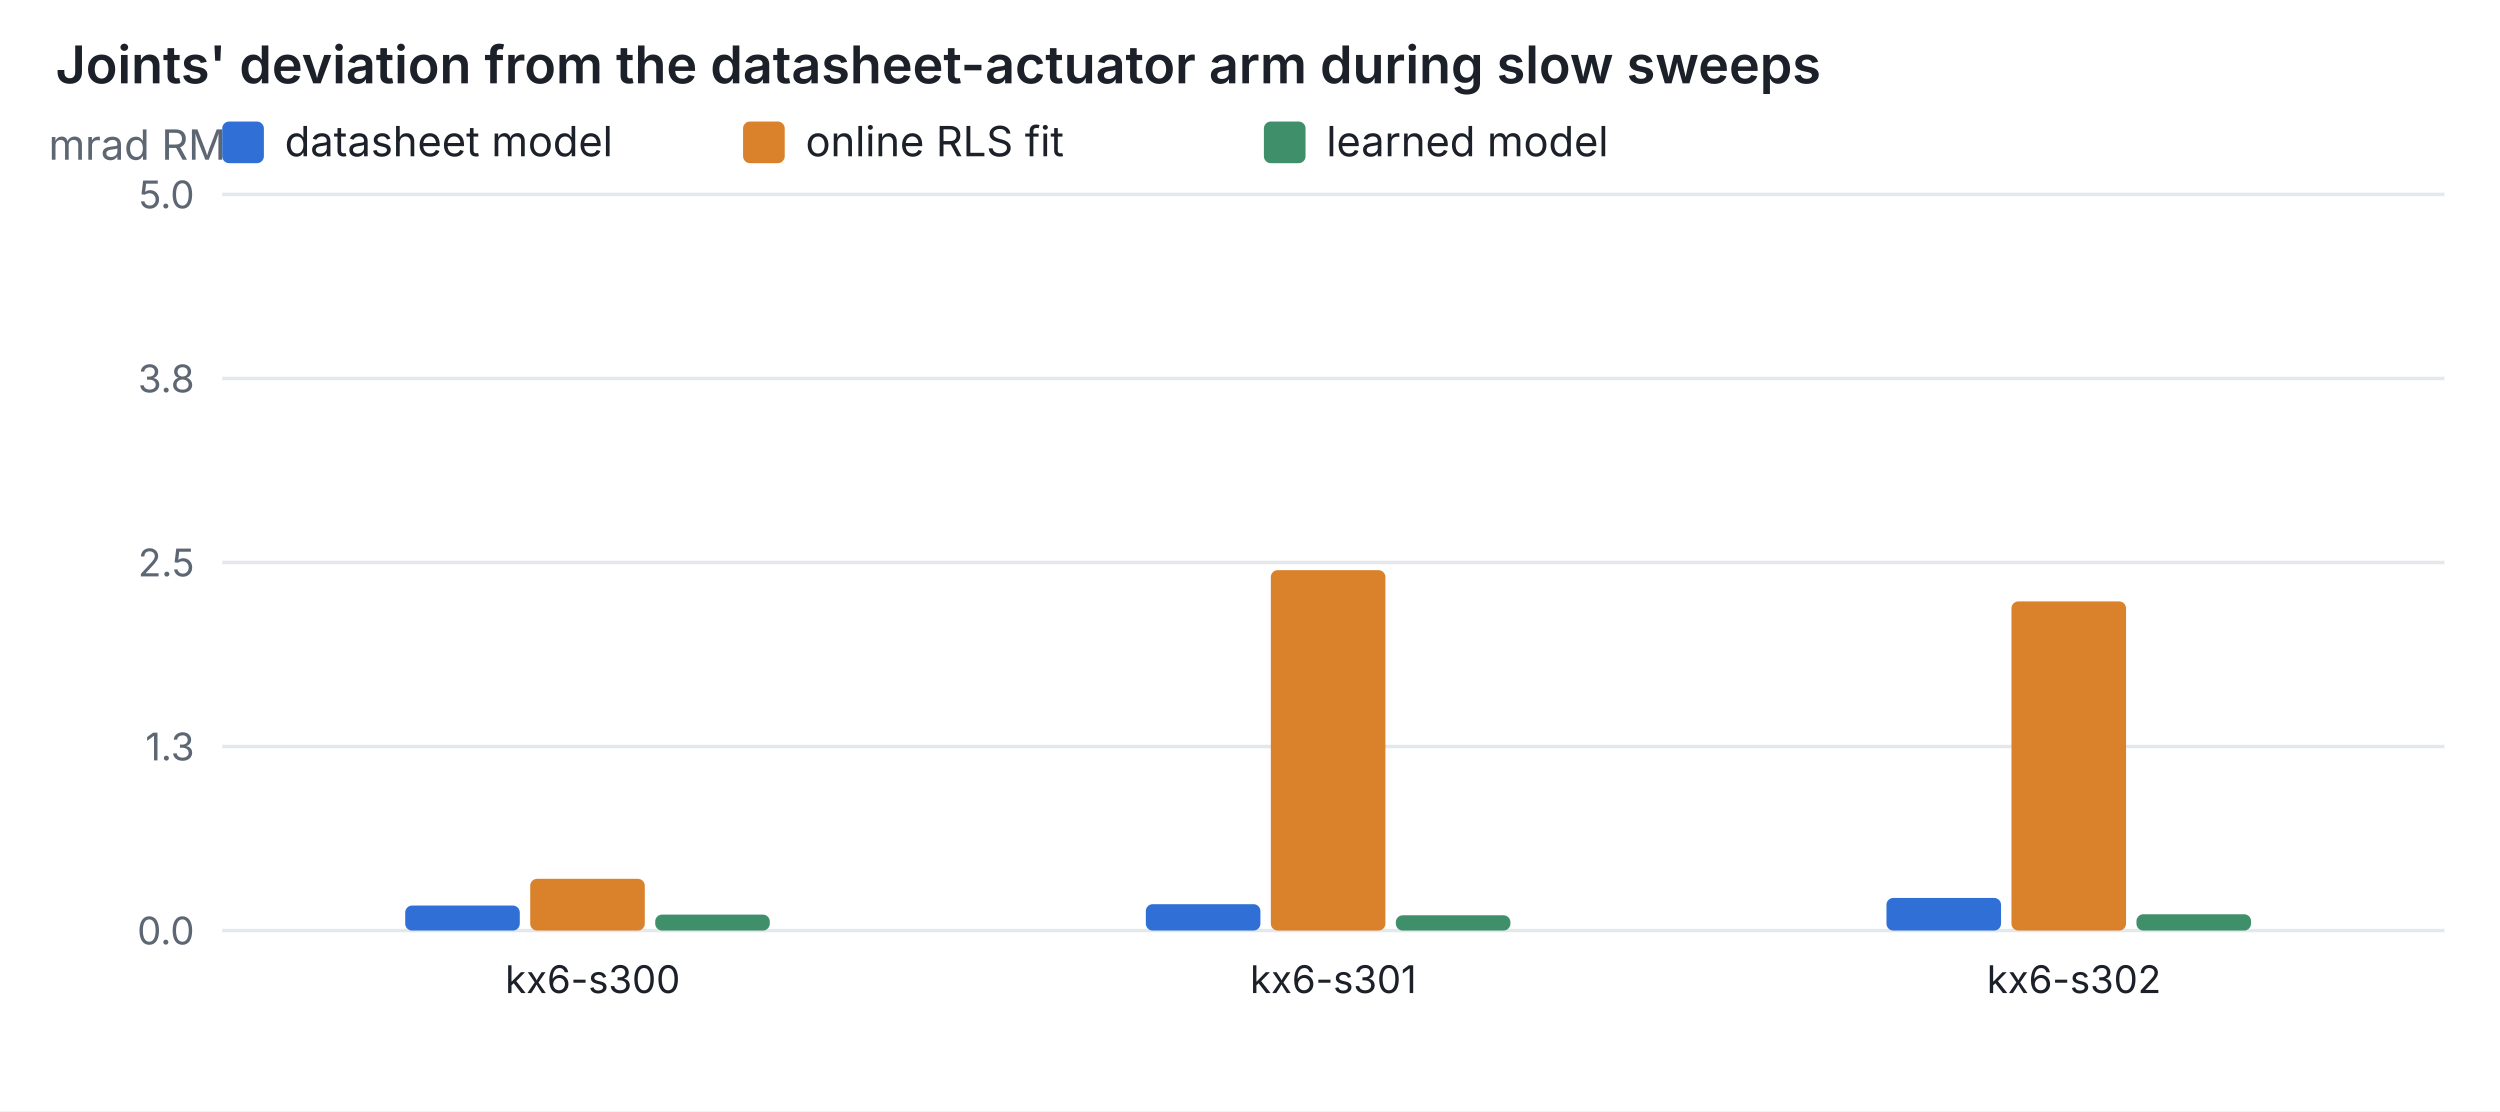
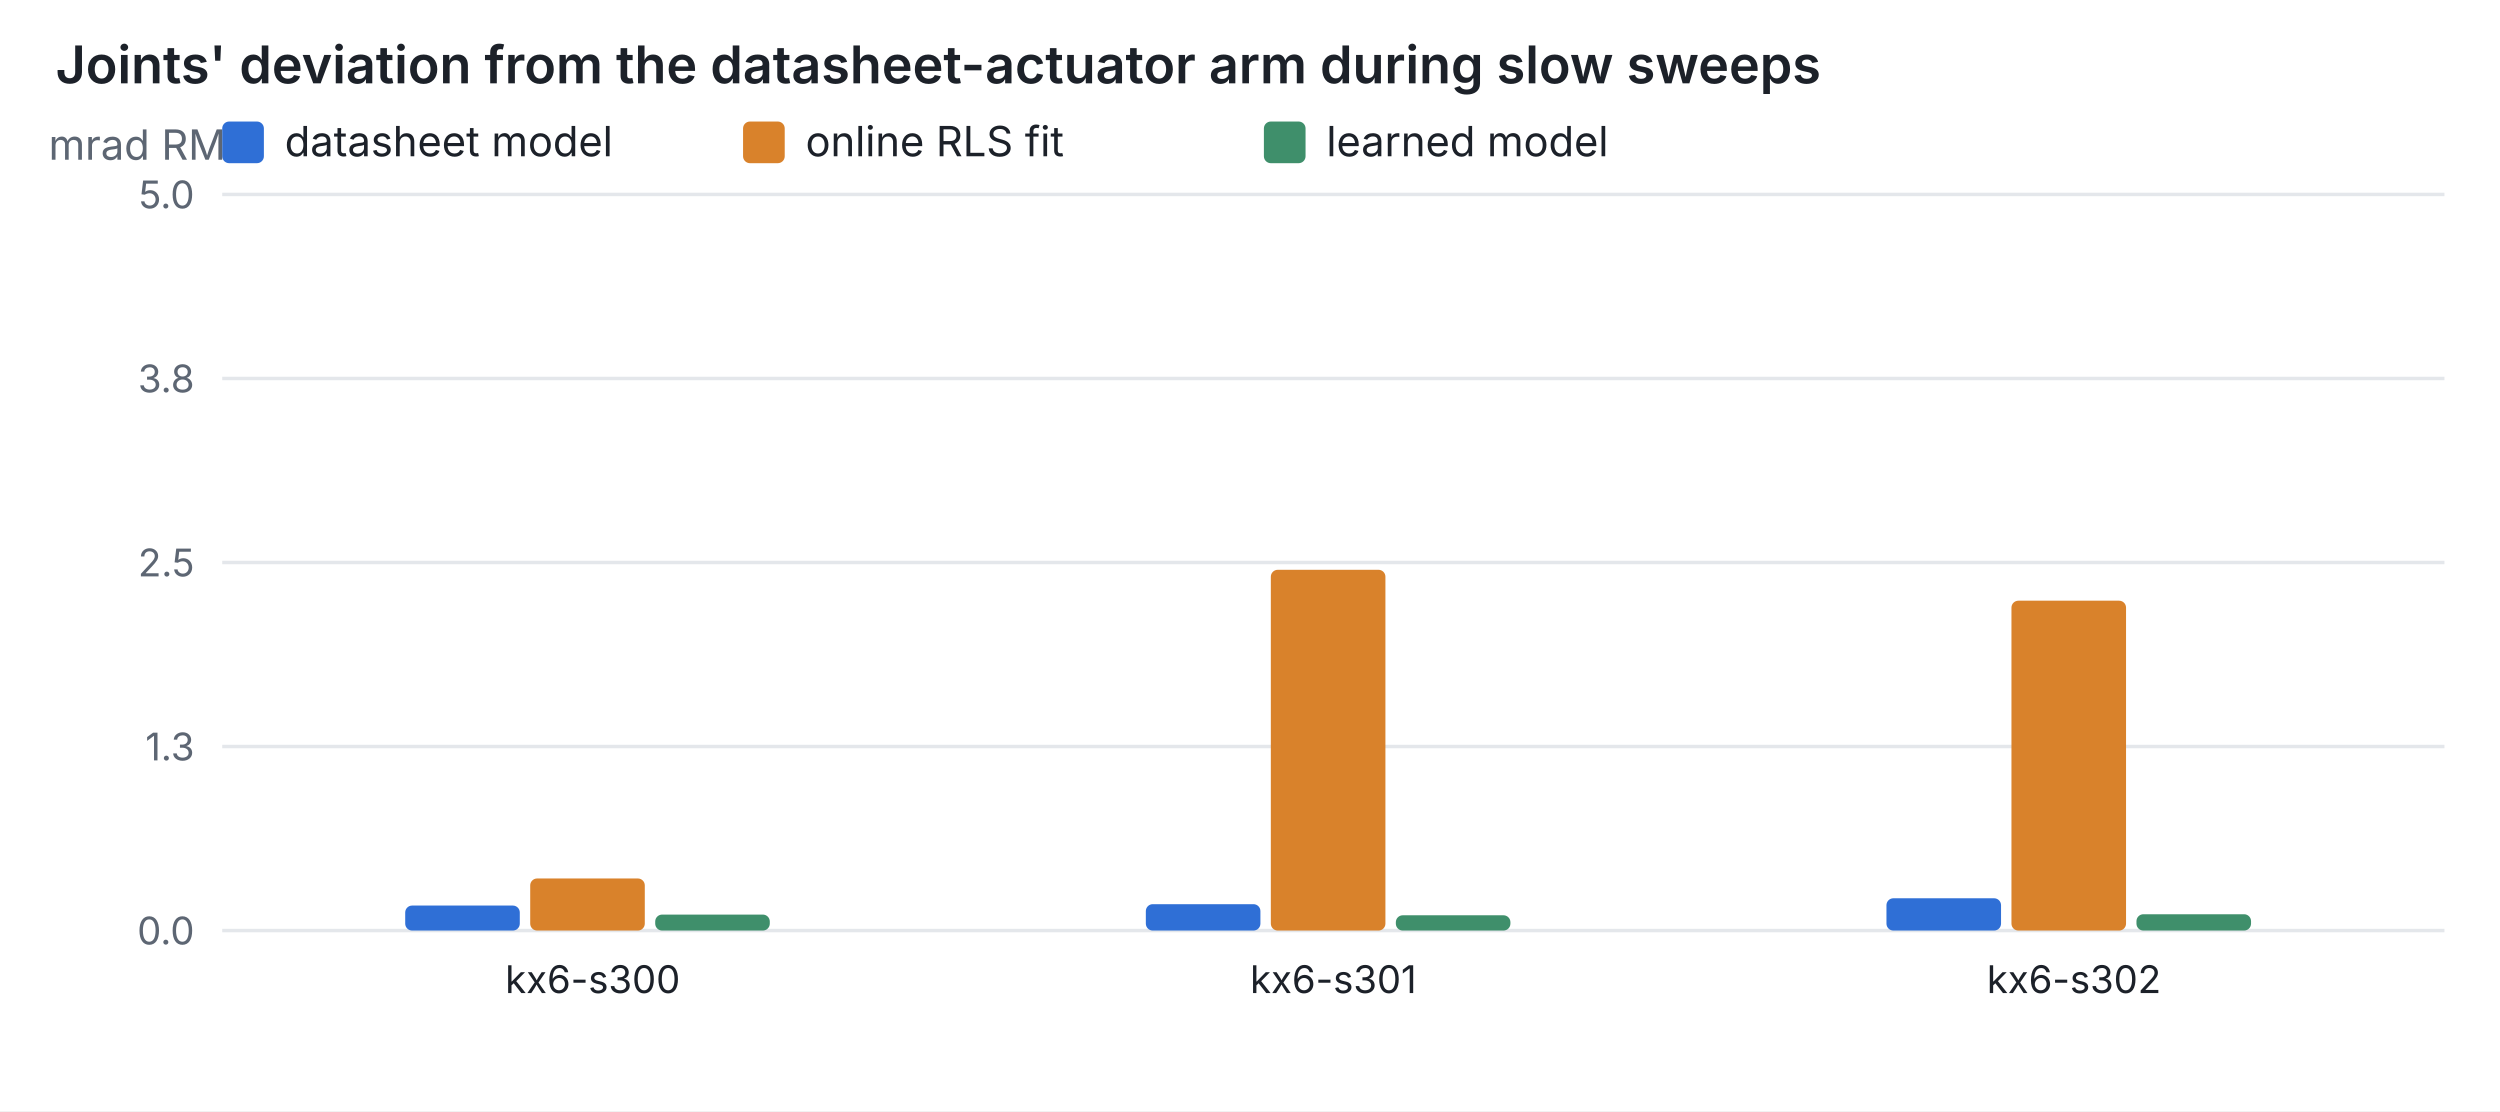
<svg xmlns="http://www.w3.org/2000/svg" viewBox="0 0 720 320" width="720" height="320" font-family="system-ui, -apple-system, Segoe UI, sans-serif">
  <rect width="720" height="320" fill="#ffffff" />
  <text x="16" y="24" font-size="15" font-weight="600" fill="#1c2129">Joints' deviation from the datasheet-actuator arm during slow sweeps</text>
  <line x1="64" x2="704" y1="268" y2="268" stroke="#e4e7eb" />
  <text x="56" y="272" font-size="11" text-anchor="end" fill="#5d6673">0.0</text>
  <line x1="64" x2="704" y1="215" y2="215" stroke="#e4e7eb" />
  <text x="56" y="219" font-size="11" text-anchor="end" fill="#5d6673">1.3</text>
  <line x1="64" x2="704" y1="162" y2="162" stroke="#e4e7eb" />
  <text x="56" y="166" font-size="11" text-anchor="end" fill="#5d6673">2.5</text>
  <line x1="64" x2="704" y1="109" y2="109" stroke="#e4e7eb" />
  <text x="56" y="113" font-size="11" text-anchor="end" fill="#5d6673">3.8</text>
  <line x1="64" x2="704" y1="56" y2="56" stroke="#e4e7eb" />
  <text x="56" y="60" font-size="11" text-anchor="end" fill="#5d6673">5.0</text>
  <rect x="116.7" y="260.8" width="33.0" height="7.2" rx="2" fill="#2f6fd6" />
-   <rect x="152.7" y="253.1" width="33.0" height="14.9" rx="2" fill="#d9822b" />
+   <rect x="152.7" y="253.0" width="33.0" height="15.0" rx="2" fill="#d9822b" />
  <rect x="188.7" y="263.4" width="33.0" height="4.6" rx="2" fill="#3f8f6b" />
  <text x="170.7" y="286" font-size="11" text-anchor="middle" fill="#1c2129">kx6-s300</text>
  <rect x="330.0" y="260.4" width="33.0" height="7.6" rx="2" fill="#2f6fd6" />
-   <rect x="366.0" y="164.2" width="33.0" height="103.8" rx="2" fill="#d9822b" />
+   <rect x="366.0" y="164.1" width="33.0" height="103.9" rx="2" fill="#d9822b" />
  <rect x="402.0" y="263.6" width="33.0" height="4.4" rx="2" fill="#3f8f6b" />
  <text x="384.0" y="286" font-size="11" text-anchor="middle" fill="#1c2129">kx6-s301</text>
-   <rect x="543.3" y="258.6" width="33.0" height="9.4" rx="2" fill="#2f6fd6" />
-   <rect x="579.3" y="173.2" width="33.0" height="94.8" rx="2" fill="#d9822b" />
+   <rect x="543.3" y="258.7" width="33.0" height="9.3" rx="2" fill="#2f6fd6" />
+   <rect x="579.3" y="173.0" width="33.0" height="95.0" rx="2" fill="#d9822b" />
  <rect x="615.3" y="263.3" width="33.0" height="4.7" rx="2" fill="#3f8f6b" />
  <text x="597.3" y="286" font-size="11" text-anchor="middle" fill="#1c2129">kx6-s302</text>
  <text x="14" y="46" font-size="12" fill="#5d6673">mrad RMS</text>
  <rect x="64" y="35" width="12" height="12" rx="2" fill="#2f6fd6" />
  <text x="82" y="45" font-size="12" fill="#1c2129">datasheet model</text>
  <rect x="214" y="35" width="12" height="12" rx="2" fill="#d9822b" />
  <text x="232" y="45" font-size="12" fill="#1c2129">online RLS fit</text>
  <rect x="364" y="35" width="12" height="12" rx="2" fill="#3f8f6b" />
  <text x="382" y="45" font-size="12" fill="#1c2129">learned model</text>
</svg>
